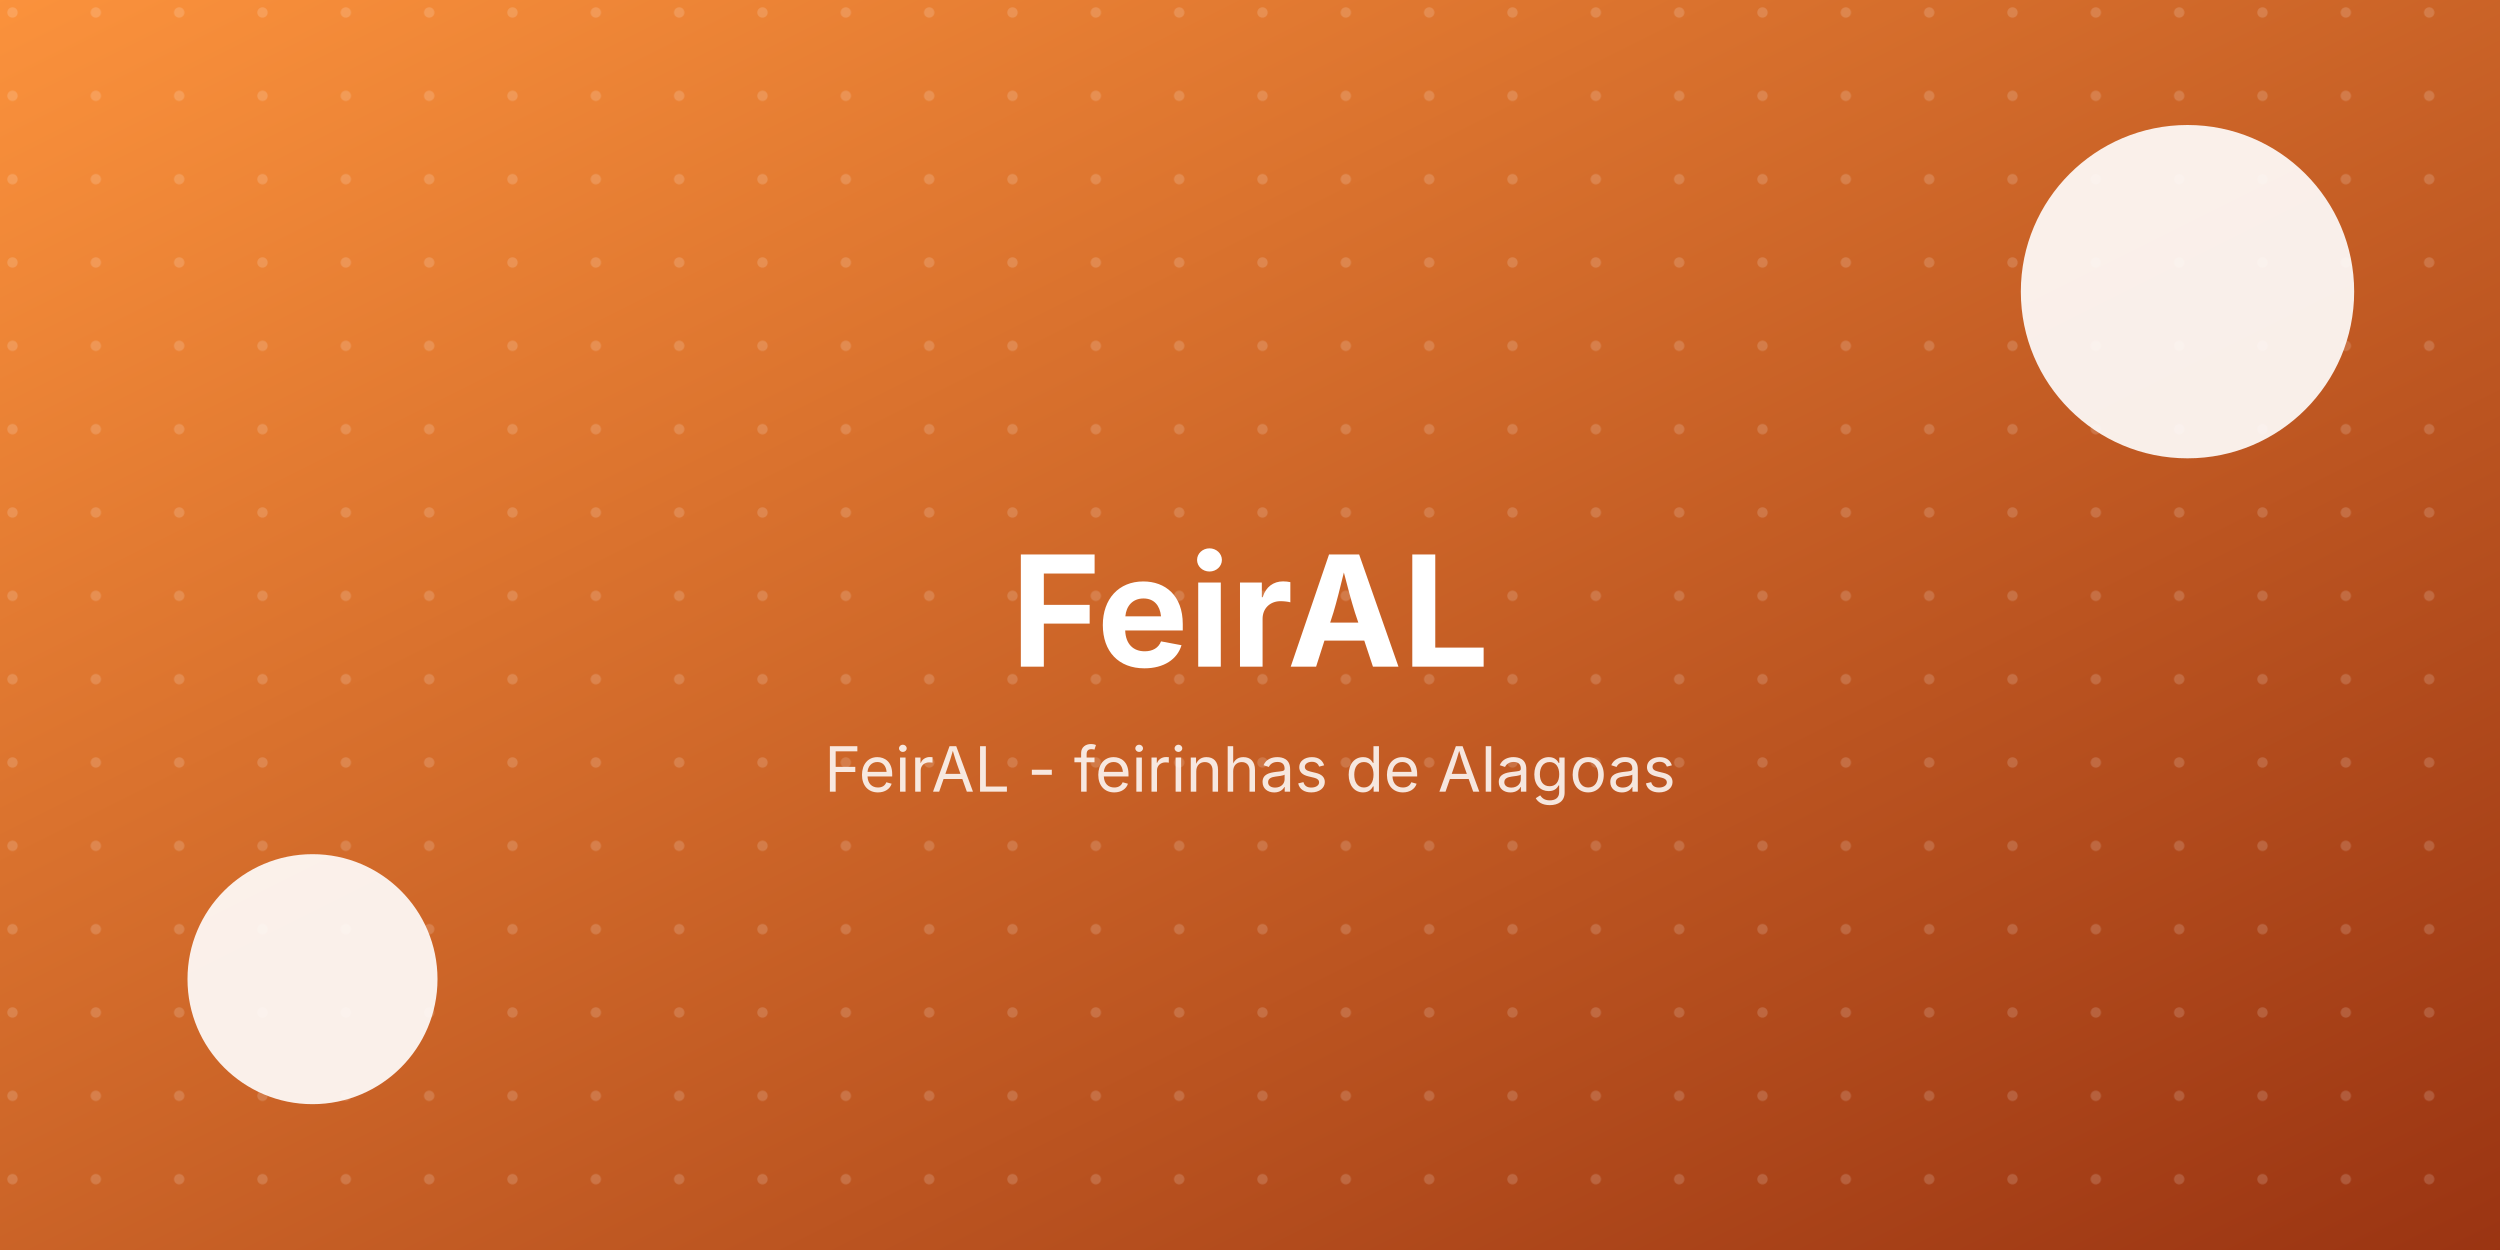
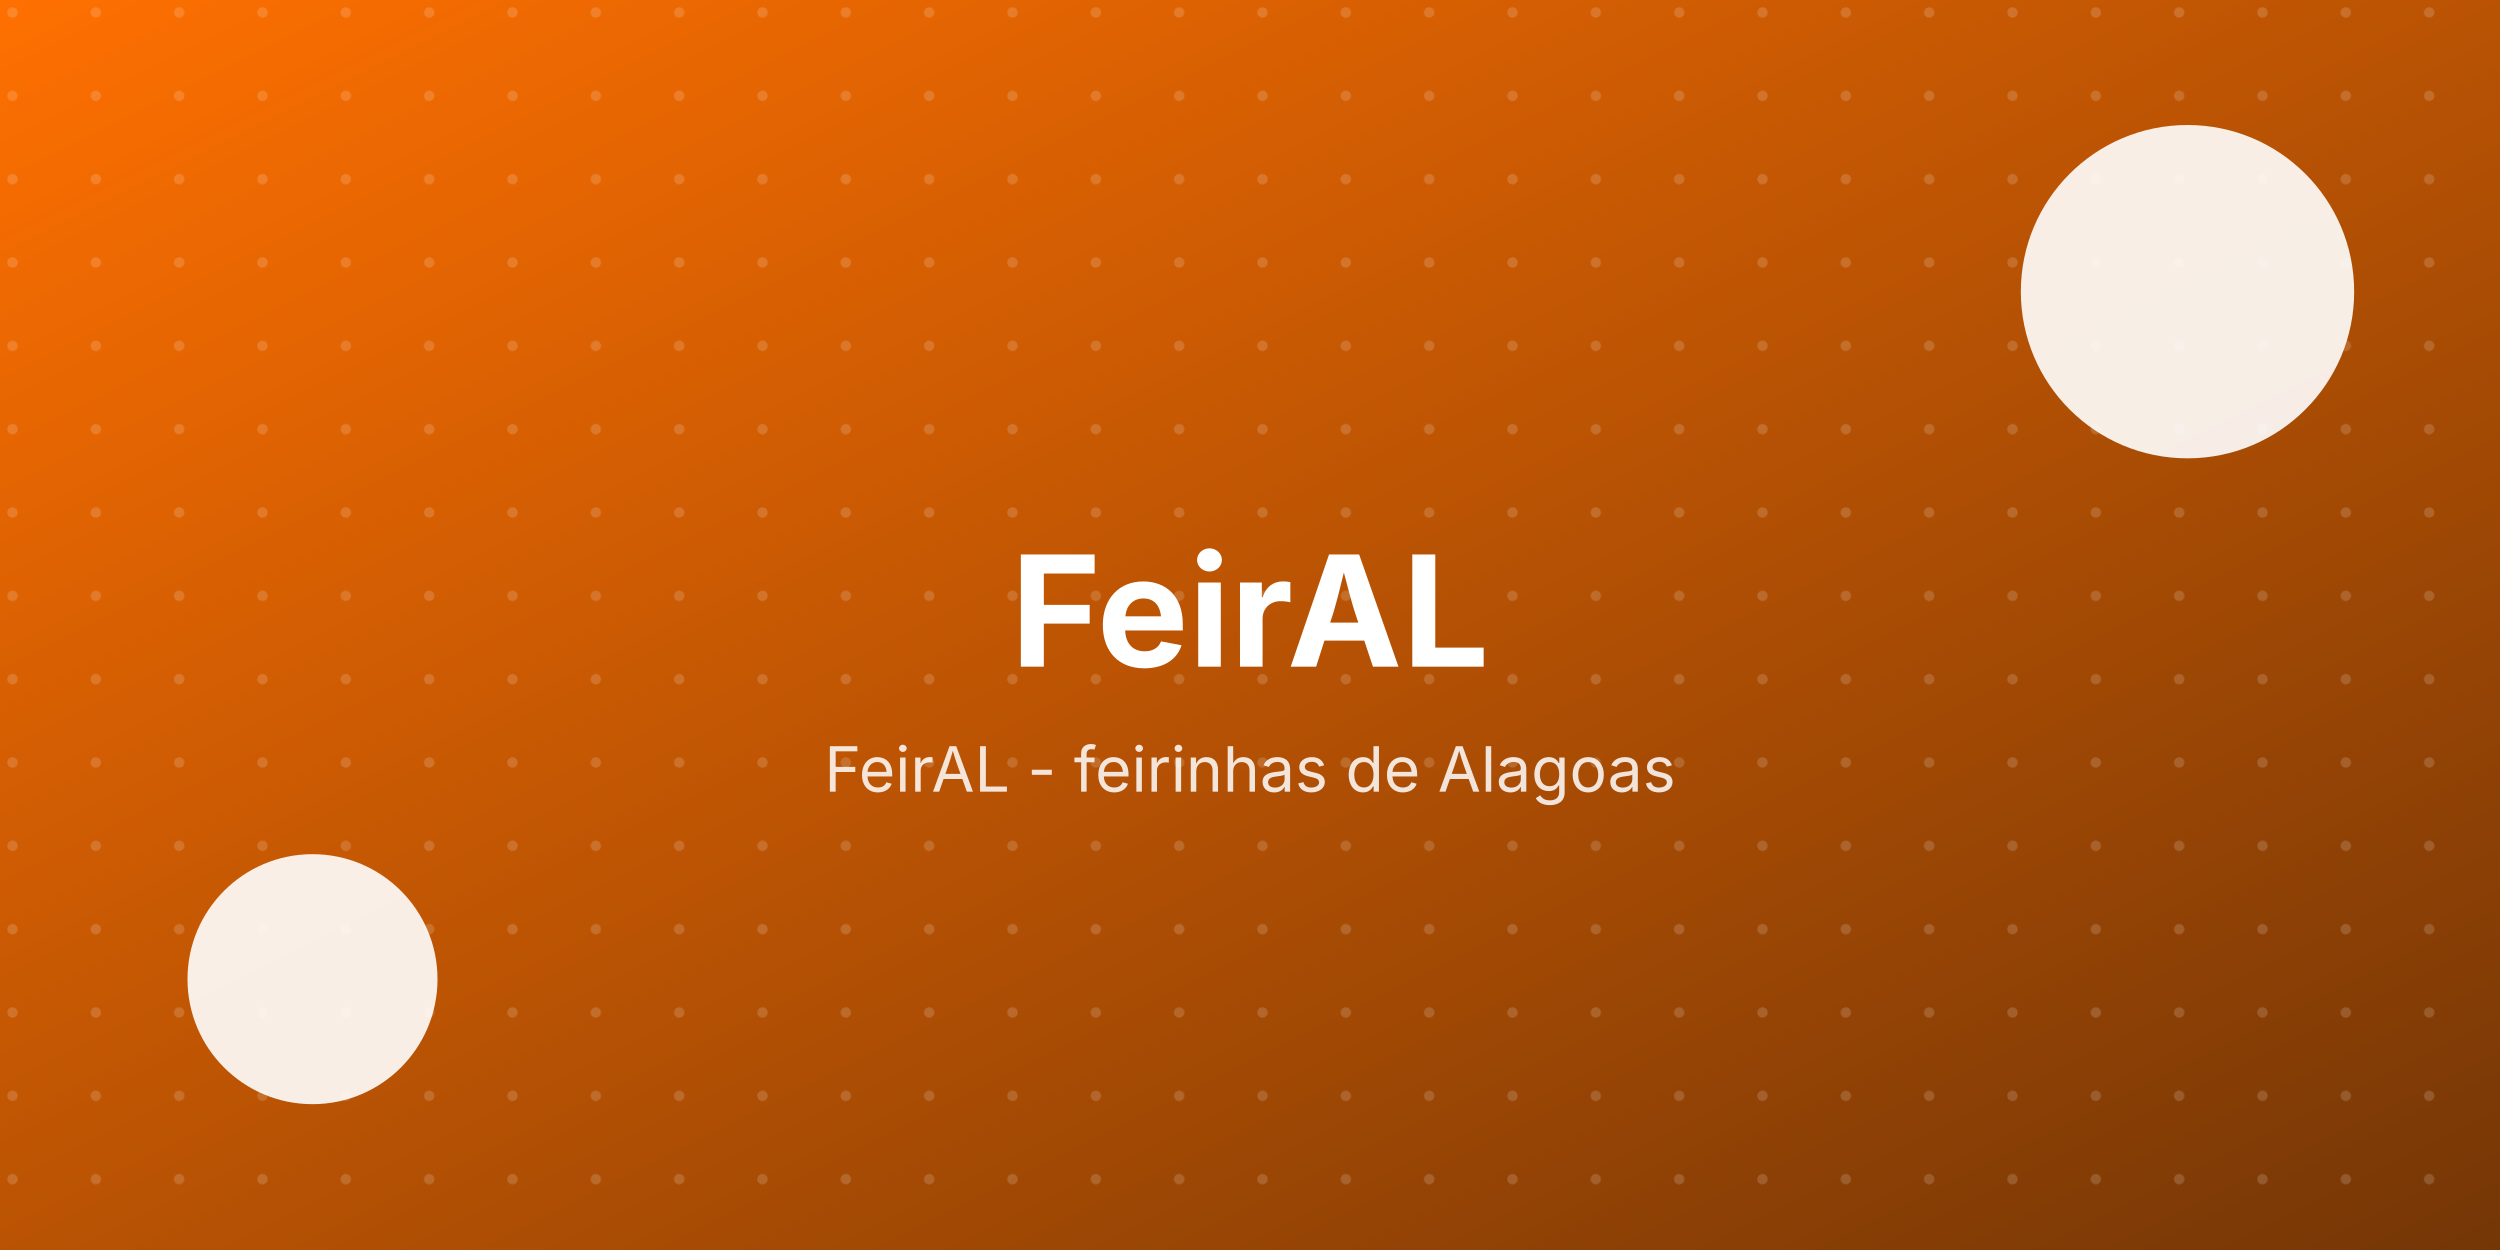
<svg xmlns="http://www.w3.org/2000/svg" width="1200" height="600" viewBox="0 0 1200 600" role="img" aria-label="FeirAL">
  <defs>
    <linearGradient id="g" x1="0" y1="0" x2="1" y2="1">
-       <stop offset="0%" stop-color="#fb923c" />
-       <stop offset="100%" stop-color="#9a3412" />
+       <stop offset="0%" stop-color="#FF7001" />
+       <stop offset="100%" stop-color="#743606" />
    </linearGradient>
    <pattern id="dots" width="40" height="40" patternUnits="userSpaceOnUse">
      <circle cx="6" cy="6" r="2.5" fill="rgba(255,255,255,0.16)" />
    </pattern>
  </defs>
  <rect width="1200" height="600" fill="url(#g)" />
  <rect width="1200" height="600" fill="url(#dots)" />
  <g fill="rgba(255,255,255,0.9)">
    <circle cx="150" cy="470" r="60" />
    <circle cx="1050" cy="140" r="80" />
  </g>
  <text x="600" y="320" text-anchor="middle" font-family="Inter, Arial, sans-serif" font-size="74" font-weight="700" fill="#ffffff">FeirAL</text>
  <text x="600" y="380" text-anchor="middle" font-family="Inter, Arial, sans-serif" font-size="30" fill="rgba(255,255,255,0.85)">FeirAL - feirinhas de Alagoas</text>
</svg>
